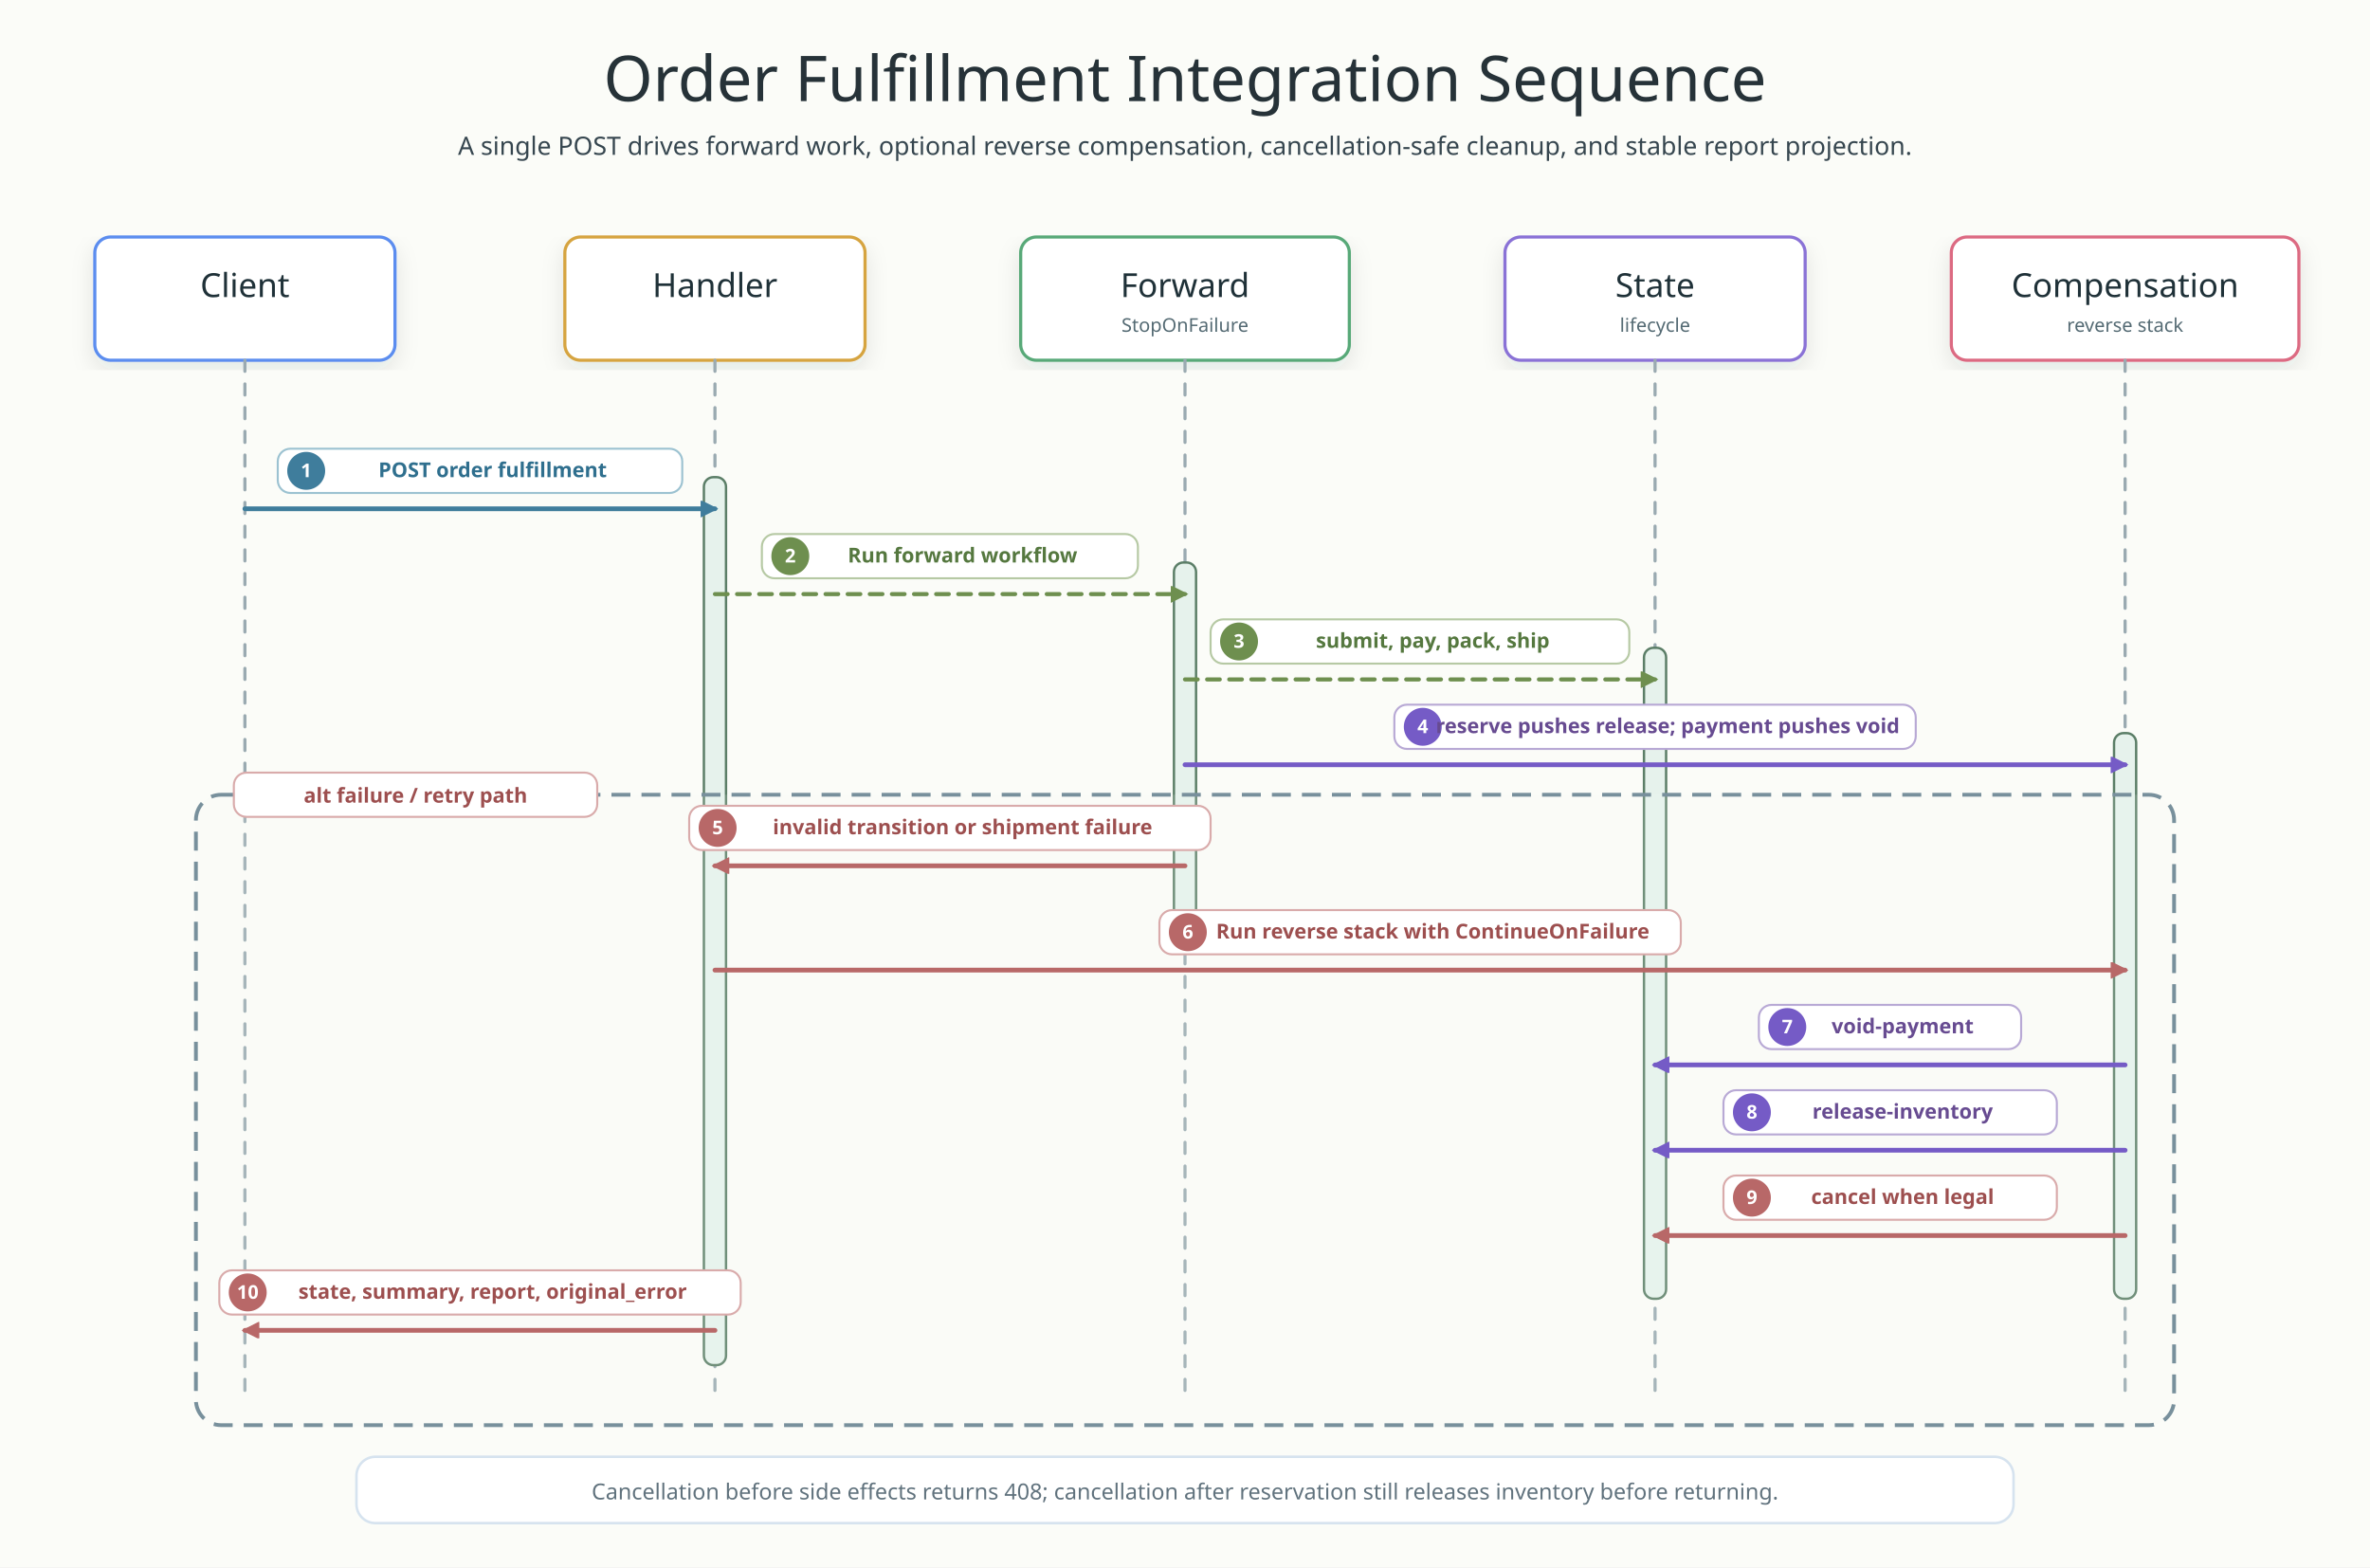
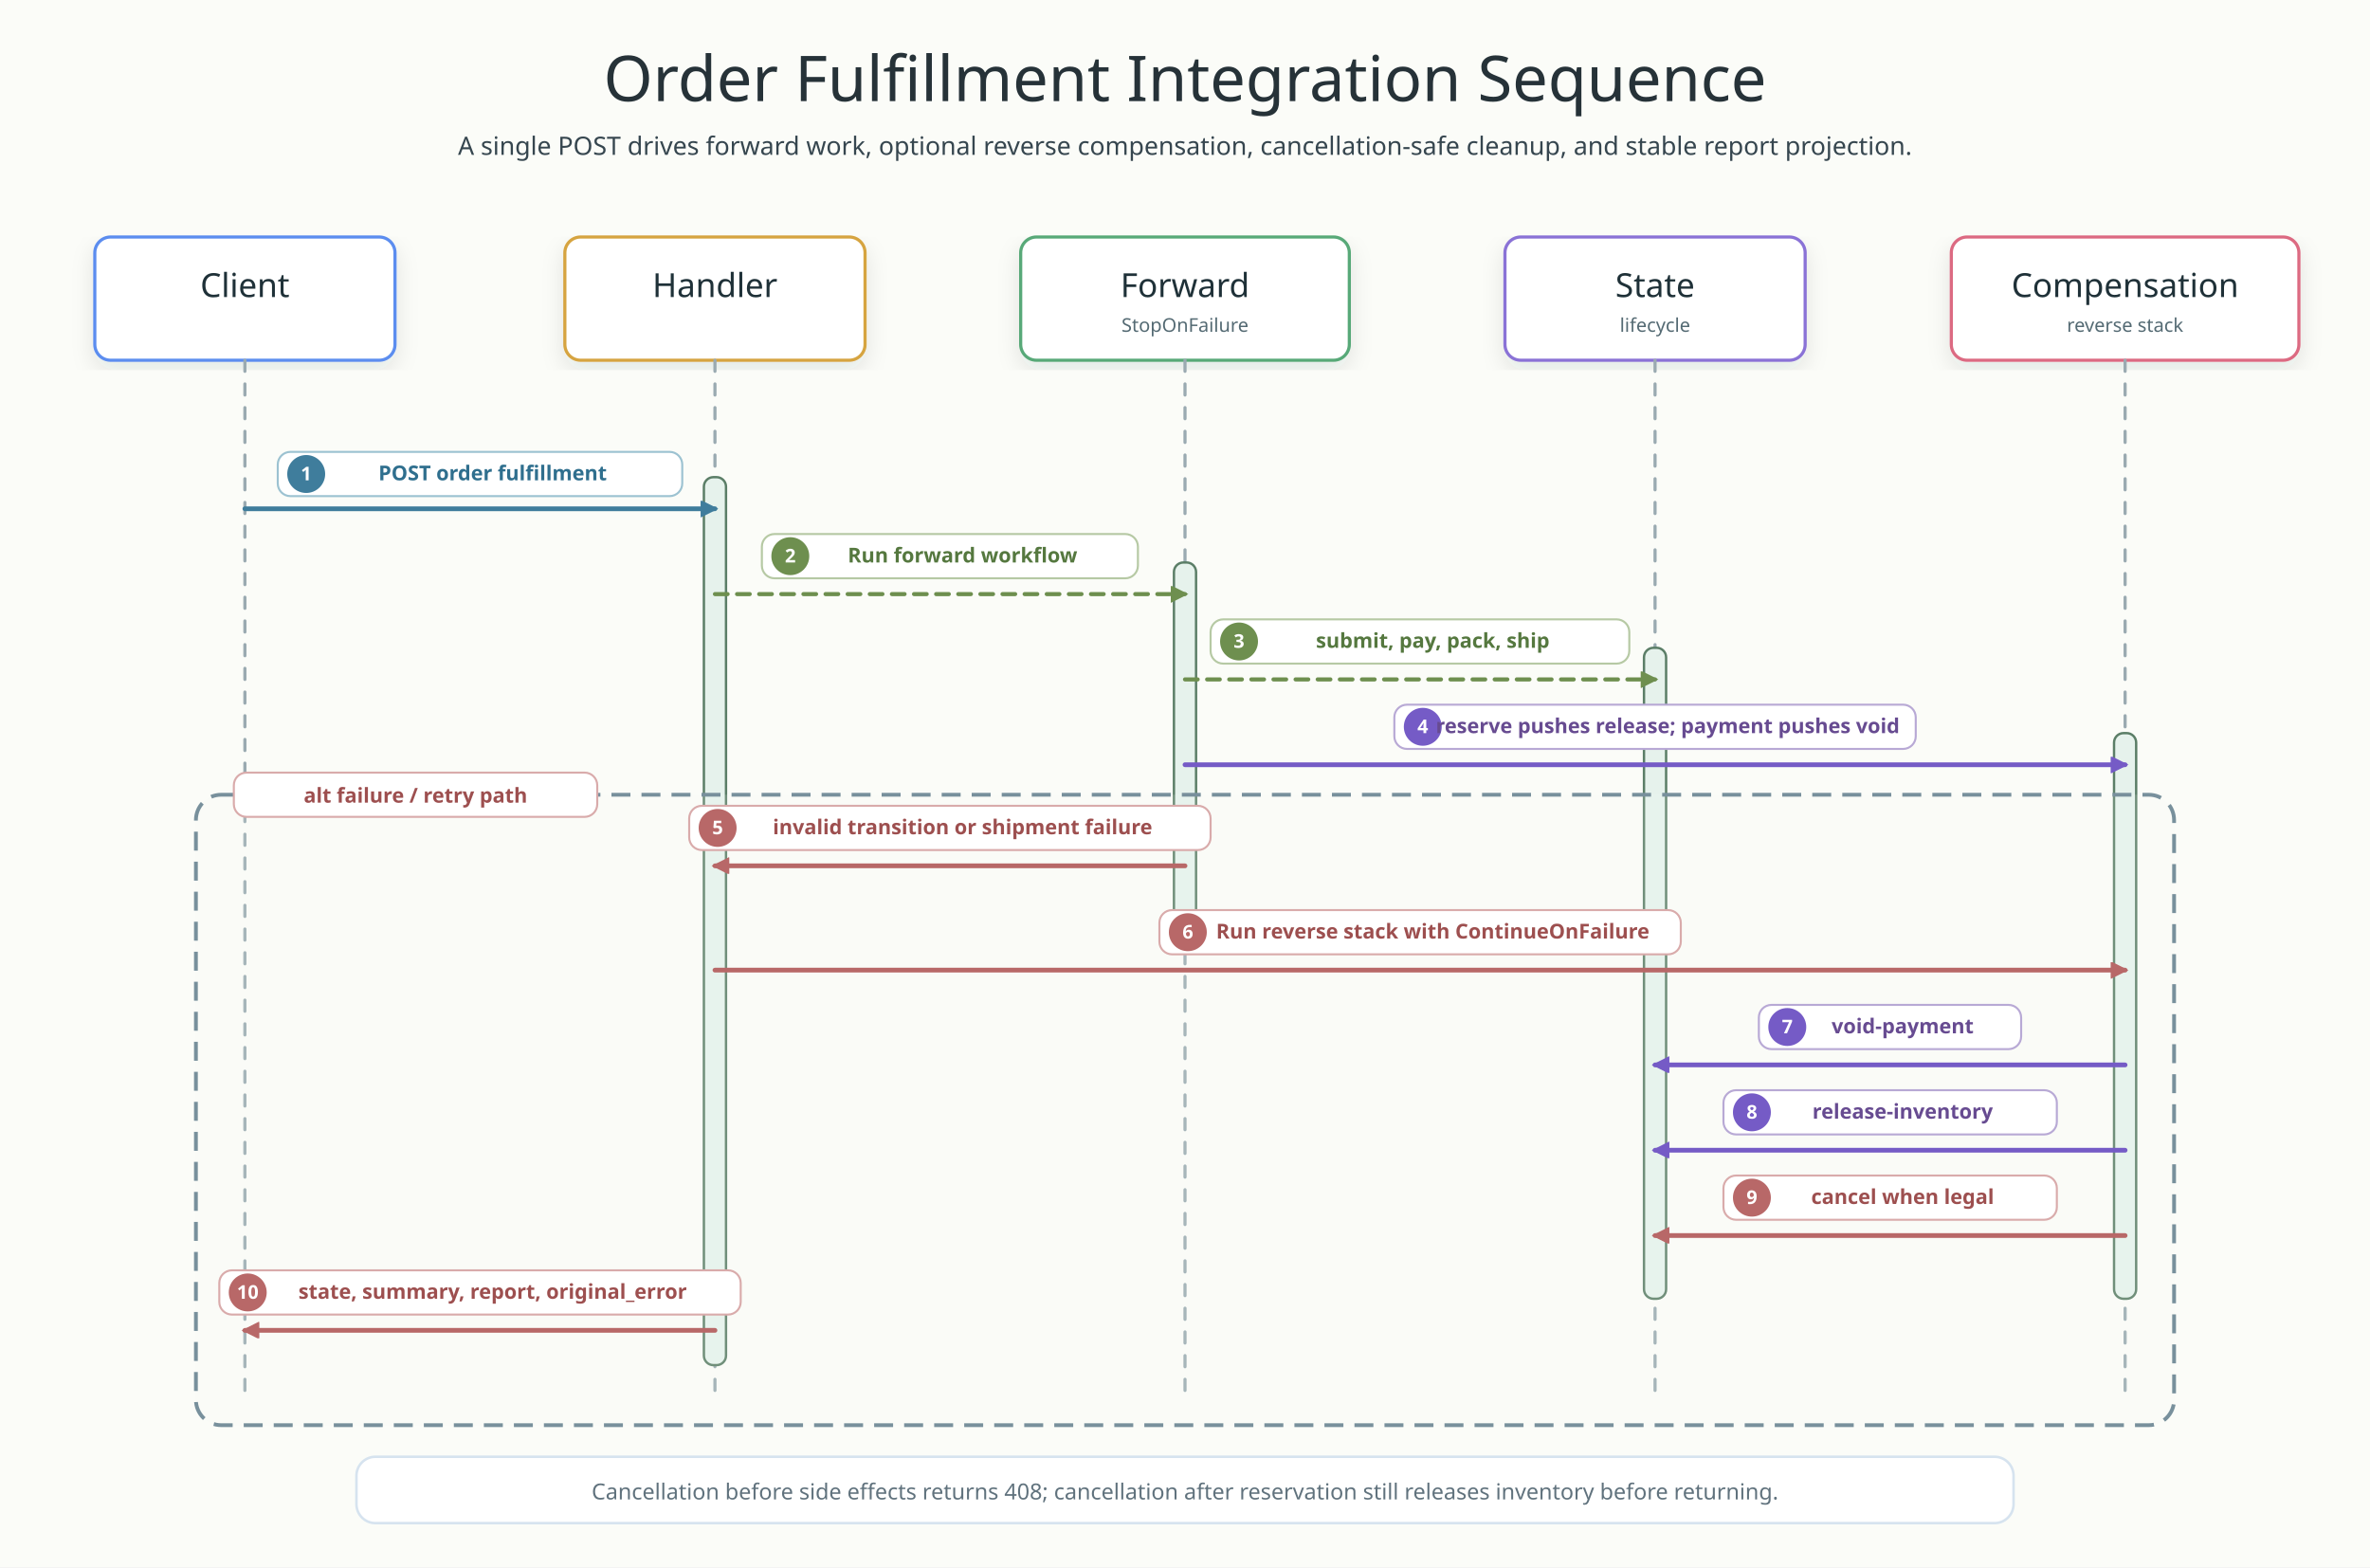
<svg xmlns="http://www.w3.org/2000/svg" width="1500" height="992" viewBox="-60 0 1500 992" role="img" aria-labelledby="title desc">
  <defs>
    <filter id="shadow" x="-8%" y="-8%" width="116%" height="116%">
      <feDropShadow dx="0" dy="6" stdDeviation="7" flood-color="#203040" flood-opacity="0.10" />
    </filter>
    <marker id="arrow-call" markerWidth="13" markerHeight="13" refX="9" refY="5" orient="auto" markerUnits="userSpaceOnUse">
      <polygon points="0,0 10,5 0,10" fill="#3F7D9C" stroke="#3F7D9C" stroke-dasharray="none" style="stroke-dasharray:none" />
    </marker>
    <marker id="arrow-return" markerWidth="13" markerHeight="13" refX="9" refY="5" orient="auto" markerUnits="userSpaceOnUse">
      <polygon points="0,0 10,5 0,10" fill="#6E8F4F" stroke="#6E8F4F" stroke-dasharray="none" style="stroke-dasharray:none" />
    </marker>
    <marker id="arrow-async" markerWidth="13" markerHeight="13" refX="9" refY="5" orient="auto" markerUnits="userSpaceOnUse">
      <polygon points="0,0 10,5 0,10" fill="#755BC6" stroke="#755BC6" stroke-dasharray="none" style="stroke-dasharray:none" />
    </marker>
    <marker id="arrow-fail" markerWidth="13" markerHeight="13" refX="9" refY="5" orient="auto" markerUnits="userSpaceOnUse">
      <polygon points="0,0 10,5 0,10" fill="#B86868" stroke="#B86868" stroke-dasharray="none" style="stroke-dasharray:none" />
    </marker>
    <style>
      @font-face { font-family: 'Architects Daughter'; src: url('file:///Users/debop/Library/Fonts/ArchitectsDaughter-Regular.ttf') format('truetype'); }
      @font-face { font-family: 'Comic Mono'; src: url('file:///Users/debop/Library/Fonts/ComicMono.ttf') format('truetype'); }
      .canvas{fill:#fbfcf8}.title{font-family:'Architects Daughter';font-size:40px;fill:#263238}.subtitle,.detail,.footer{font-family:'Comic Mono';fill:#36464f}.subtitle{font-size:16px}.footer{font-size:14px;fill:#60727d}.cardTitle{font-family:'Architects Daughter';font-size:21px;fill:#1f3138}.role{font-family:'Comic Mono';font-size:12px;fill:#546a73}.card{fill:#ffffff;stroke-width:2;filter:url(#shadow)}.lifeline{stroke:#9aaab1;stroke-width:2;stroke-dasharray:7 8;stroke-linecap:round}.activation{fill:#e6f2ec;stroke:#5b7e67;stroke-width:1.5}.call,.return,.async,.fail{fill:none;stroke-width:3;stroke-linecap:round;stroke-linejoin:round}.call{stroke:#3F7D9C;marker-end:url(#arrow-call)}.return{stroke:#6E8F4F;stroke-width:2.6;stroke-dasharray:8 6;marker-end:url(#arrow-return)}.async{stroke:#755BC6;marker-end:url(#arrow-async)}.fail{stroke:#B86868;marker-end:url(#arrow-fail)}.alt{fill:#eef7f0;fill-opacity:.14;stroke:#78909c;stroke-width:2.4;stroke-dasharray:12 7}.label{fill:#ffffff;stroke:#d7e0e4;stroke-width:1.3}.callLabel{stroke:#9cc2d1}.returnLabel{stroke:#b6c9a4}.asyncLabel{stroke:#b8a9d5}.failLabel{stroke:#d9abab}.badgeText,.msg{font-family:'Comic Mono';font-size:12px;font-weight:700}.msg{font-size:13px}.callText{fill:#2f6f8e}.returnText{fill:#55783F}.asyncText{fill:#674b91}.failText{fill:#9d4f4f}
    </style>
  </defs>
  <rect class="canvas" x="-60" y="0" width="1500" height="992" />
  <text class="title" x="690" y="64" text-anchor="middle">Order Fulfillment Integration Sequence</text>
  <text class="subtitle" x="690" y="98" text-anchor="middle">A single POST drives forward work, optional reverse compensation, cancellation-safe cleanup, and stable report projection.</text>
  <g id="participant-1">
    <rect class="card" x="0" y="150" width="190" height="78" rx="10" fill="#E8F3FF" stroke="#5B8DEF" />
    <text class="cardTitle" x="95" y="188" text-anchor="middle">Client</text>
    <text class="role" x="95" y="210" text-anchor="middle" />
    <line class="lifeline" x1="95" y1="228" x2="95" y2="884" />
  </g>
  <g id="participant-2">
    <rect class="card" x="297.5" y="150" width="190" height="78" rx="10" fill="#FFF3D9" stroke="#D6A441" />
    <text class="cardTitle" x="392.5" y="188" text-anchor="middle">Handler</text>
    <text class="role" x="392.5" y="210" text-anchor="middle" />
    <line class="lifeline" x1="392.5" y1="228" x2="392.5" y2="884" />
  </g>
  <g id="participant-3">
    <rect class="card" x="586" y="150" width="208" height="78" rx="10" fill="#EAF7EF" stroke="#58A978" />
    <text class="cardTitle" x="690" y="188" text-anchor="middle">Forward</text>
    <text class="role" x="690" y="210" text-anchor="middle">StopOnFailure</text>
    <line class="lifeline" x1="690" y1="228" x2="690" y2="884" />
  </g>
  <g id="participant-4">
    <rect class="card" x="892.5" y="150" width="190" height="78" rx="10" fill="#F1ECFF" stroke="#8A72D6" />
    <text class="cardTitle" x="987.5" y="188" text-anchor="middle">State</text>
    <text class="role" x="987.5" y="210" text-anchor="middle">lifecycle</text>
    <line class="lifeline" x1="987.5" y1="228" x2="987.5" y2="884" />
  </g>
  <g id="participant-5">
    <rect class="card" x="1175" y="150" width="220" height="78" rx="10" fill="#FDECEF" stroke="#DC6B82" />
    <text class="cardTitle" x="1285" y="188" text-anchor="middle">Compensation</text>
    <text class="role" x="1285" y="210" text-anchor="middle">reverse stack</text>
    <line class="lifeline" x1="1285" y1="228" x2="1285" y2="884" />
  </g>
  <rect class="activation" x="385.5" y="302" width="14" height="562" rx="6" />
  <rect class="activation" x="683" y="356" width="14" height="232" rx="6" />
  <rect class="activation" x="980.5" y="410" width="14" height="412" rx="6" />
  <rect class="activation" x="1278" y="464" width="14" height="358" rx="6" />
  <rect class="alt" x="64" y="503" width="1252" height="399" rx="16" />
  <rect class="label failLabel" x="88" y="489" width="230" height="28" rx="8" />
  <text class="msg failText" x="203" y="508" text-anchor="middle">alt failure / retry path</text>
  <g id="message-1">
-     <rect class="label callLabel" x="115.8" y="284" width="256" height="28" rx="8" />
-     <circle cx="133.8" cy="298" r="12" fill="#3F7D9C" />
-     <text class="badgeText" x="133.8" y="302" text-anchor="middle" fill="#fff">1</text>
-     <text class="msg callText" x="251.8" y="302" text-anchor="middle">POST order fulfillment</text>
+     <rect class="label callLabel" x="115.8" y="286" width="256" height="28" rx="8" />
+     <circle cx="133.8" cy="300" r="12" fill="#3F7D9C" />
+     <text class="badgeText" x="133.8" y="304" text-anchor="middle" fill="#fff">1</text>
+     <text class="msg callText" x="251.8" y="304" text-anchor="middle">POST order fulfillment</text>
    <path class="call" d="M 95 322 H 392.5" />
  </g>
  <g id="message-2">
    <rect class="label returnLabel" x="422.2" y="338" width="238" height="28" rx="8" />
    <circle cx="440.2" cy="352" r="12" fill="#6E8F4F" />
    <text class="badgeText" x="440.2" y="356" text-anchor="middle" fill="#fff">2</text>
    <text class="msg returnText" x="549.2" y="356" text-anchor="middle">Run forward workflow</text>
    <path class="return" d="M 392.5 376 H 690" />
  </g>
  <g id="message-3">
    <rect class="label returnLabel" x="706.2" y="392" width="265" height="28" rx="8" />
    <circle cx="724.2" cy="406" r="12" fill="#6E8F4F" />
    <text class="badgeText" x="724.2" y="410" text-anchor="middle" fill="#fff">3</text>
    <text class="msg returnText" x="846.8" y="410" text-anchor="middle">submit, pay, pack, ship</text>
    <path class="return" d="M 690 430 H 987.5" />
  </g>
  <g id="message-4">
    <rect class="label asyncLabel" x="822.5" y="446" width="330" height="28" rx="8" />
    <circle cx="840.5" cy="460" r="12" fill="#755BC6" />
    <text class="badgeText" x="840.5" y="464" text-anchor="middle" fill="#fff">4</text>
    <text class="msg asyncText" x="995.5" y="464" text-anchor="middle">reserve pushes release; payment pushes void</text>
    <path class="async" d="M 690 484 H 1285" />
  </g>
  <g id="message-5">
    <rect class="label failLabel" x="376.2" y="510" width="330" height="28" rx="8" />
    <circle cx="394.2" cy="524" r="12" fill="#B86868" />
    <text class="badgeText" x="394.2" y="528" text-anchor="middle" fill="#fff">5</text>
    <text class="msg failText" x="549.2" y="528" text-anchor="middle">invalid transition or shipment failure</text>
    <path class="fail" d="M 690 548 H 392.5" />
  </g>
  <g id="message-6">
    <rect class="label failLabel" x="673.8" y="576" width="330" height="28" rx="8" />
    <circle cx="691.8" cy="590" r="12" fill="#B86868" />
    <text class="badgeText" x="691.8" y="594" text-anchor="middle" fill="#fff">6</text>
    <text class="msg failText" x="846.8" y="594" text-anchor="middle">Run reverse stack with ContinueOnFailure</text>
    <path class="fail" d="M 392.5 614 H 1285" />
  </g>
  <g id="message-7">
    <rect class="label asyncLabel" x="1053.2" y="636" width="166" height="28" rx="8" />
    <circle cx="1071.2" cy="650" r="12" fill="#755BC6" />
    <text class="badgeText" x="1071.2" y="654" text-anchor="middle" fill="#fff">7</text>
    <text class="msg asyncText" x="1144.2" y="654" text-anchor="middle">void-payment</text>
    <path class="async" d="M 1285 674 H 987.5" />
  </g>
  <g id="message-8">
    <rect class="label asyncLabel" x="1030.8" y="690" width="211" height="28" rx="8" />
    <circle cx="1048.8" cy="704" r="12" fill="#755BC6" />
    <text class="badgeText" x="1048.8" y="708" text-anchor="middle" fill="#fff">8</text>
    <text class="msg asyncText" x="1144.2" y="708" text-anchor="middle">release-inventory</text>
    <path class="async" d="M 1285 728 H 987.5" />
  </g>
  <g id="message-9">
    <rect class="label failLabel" x="1030.8" y="744" width="211" height="28" rx="8" />
    <circle cx="1048.8" cy="758" r="12" fill="#B86868" />
    <text class="badgeText" x="1048.8" y="762" text-anchor="middle" fill="#fff">9</text>
    <text class="msg failText" x="1144.2" y="762" text-anchor="middle">cancel when legal</text>
    <path class="fail" d="M 1285 782 H 987.5" />
  </g>
  <g id="message-10">
    <rect class="label failLabel" x="78.8" y="804" width="330" height="28" rx="8" />
    <circle cx="96.8" cy="818" r="12" fill="#B86868" />
    <text class="badgeText" x="96.8" y="822" text-anchor="middle" fill="#fff">10</text>
    <text class="msg failText" x="251.8" y="822" text-anchor="middle">state, summary, report, original_error</text>
    <path class="fail" d="M 392.5 842 H 95" />
  </g>
  <g>
    <rect x="165.6" y="922" width="1048.8" height="42" rx="12" fill="#ffffff" stroke="#D6E3EF" stroke-width="1.6" />
    <text class="footer" x="690" y="949" text-anchor="middle">Cancellation before side effects returns 408; cancellation after reservation still releases inventory before returning.</text>
  </g>
</svg>
